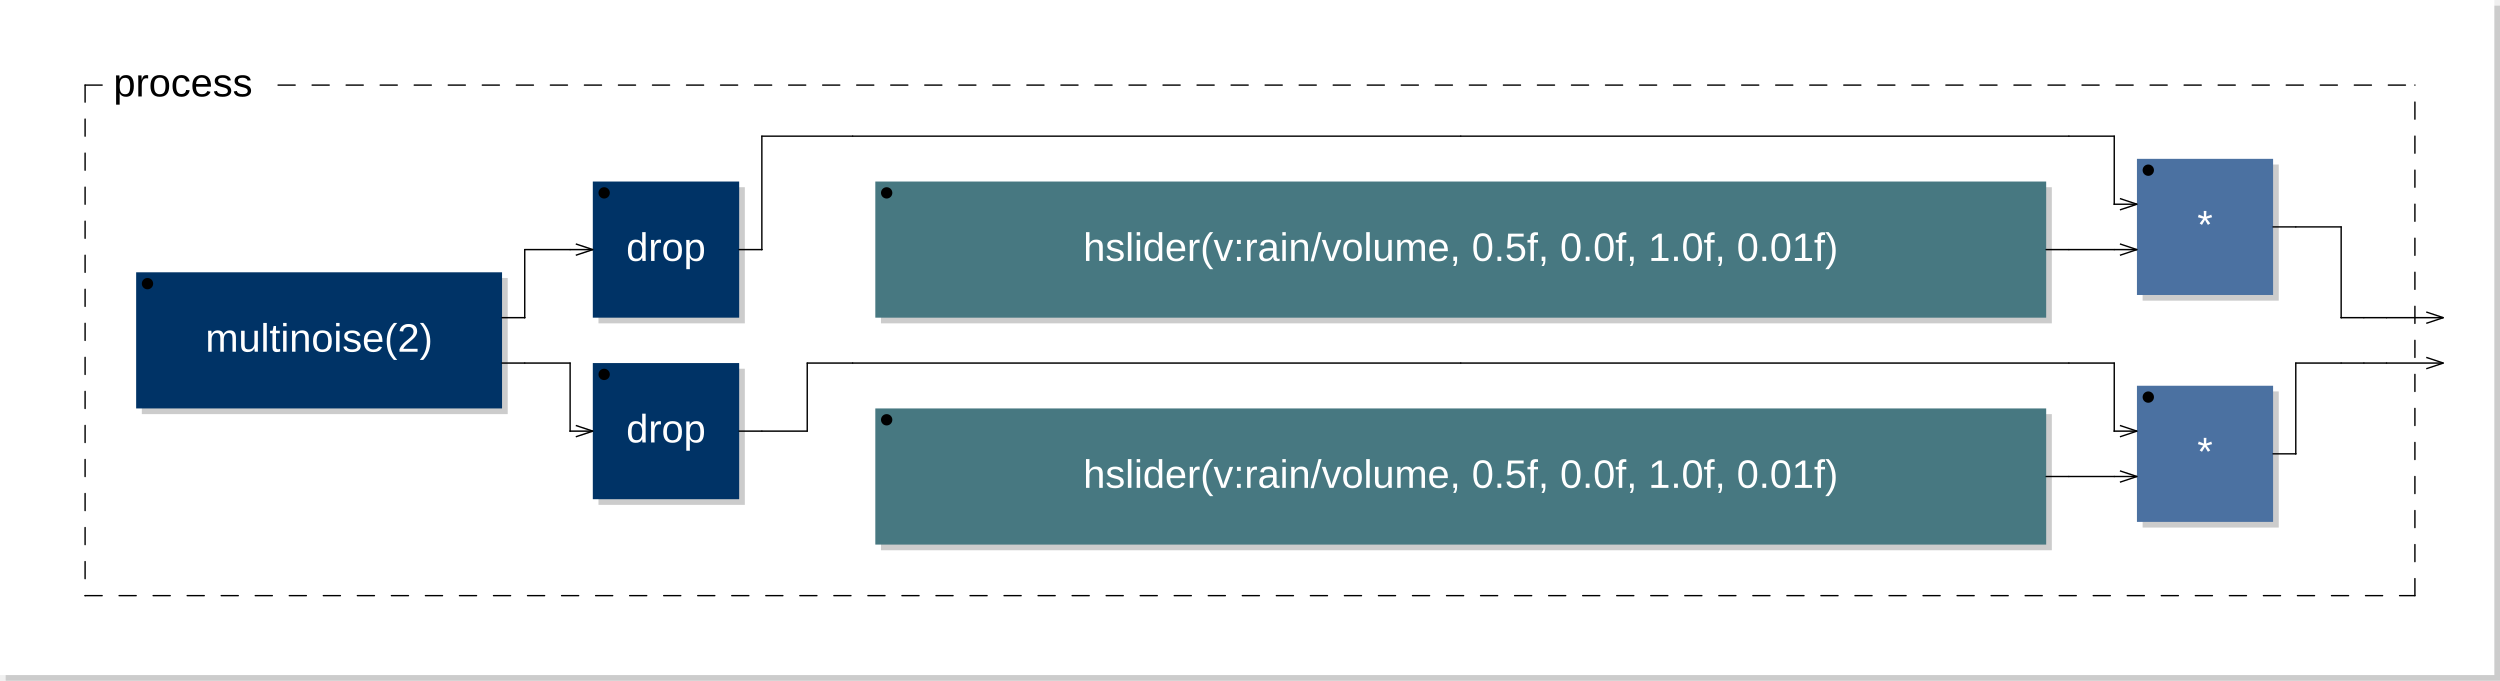
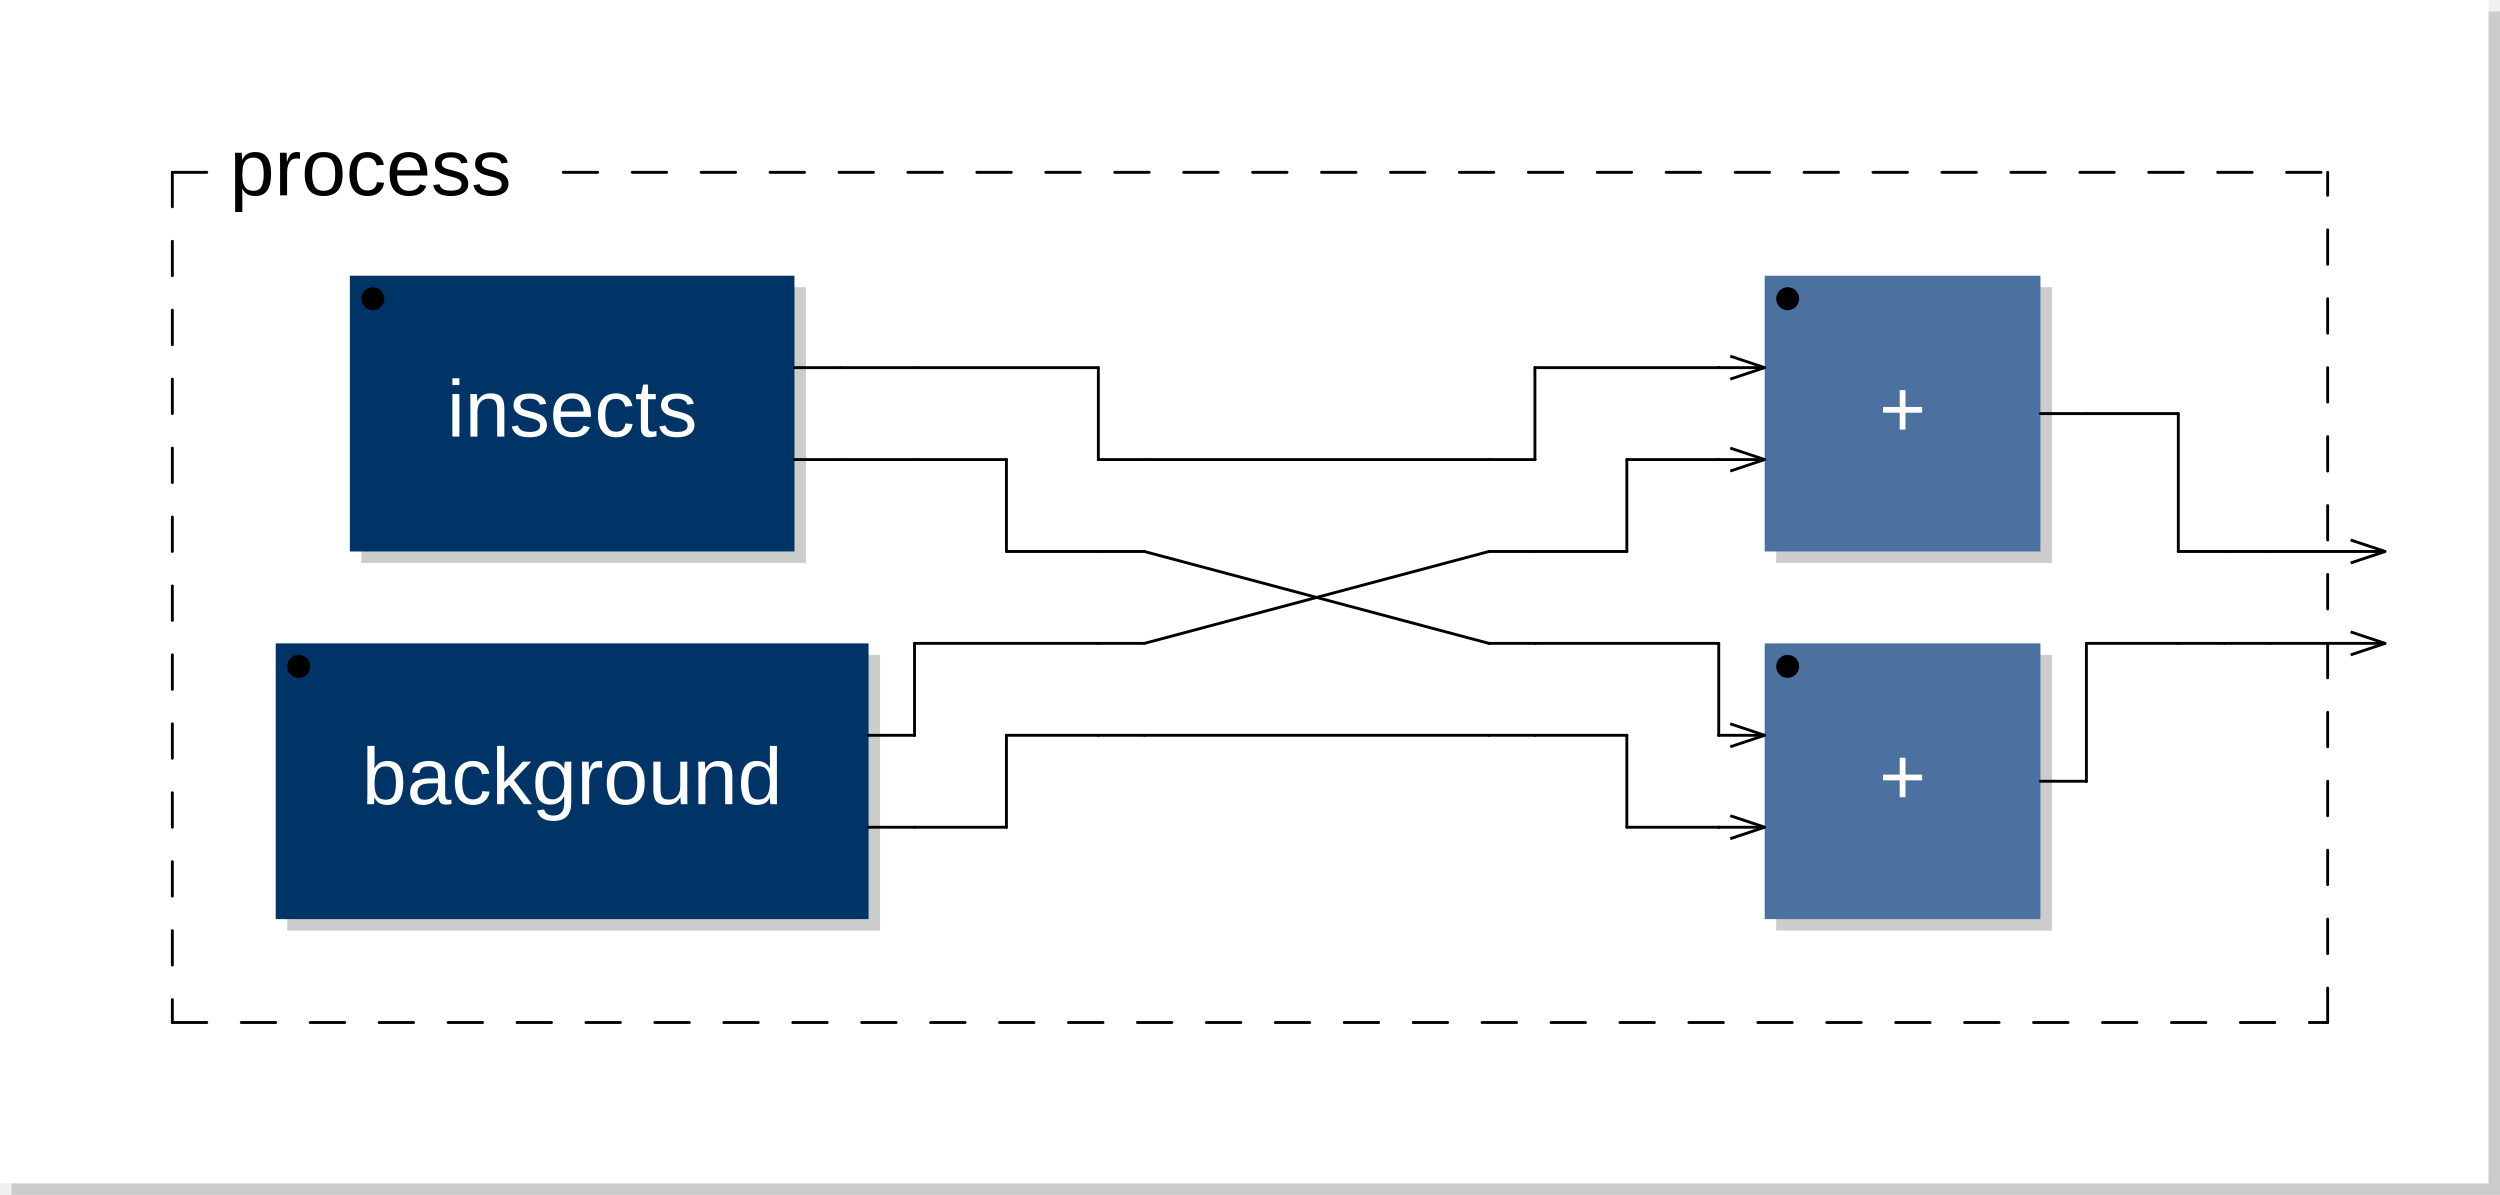
- <svg xmlns="http://www.w3.org/2000/svg" xmlns:xlink="http://www.w3.org/1999/xlink" viewBox="0 0 440.7 120" width="220.35mm" height="60mm" version="1.1">
-   <rect x="1" y="1" width="439.7" height="119" rx="0" ry="0" style="stroke:none;fill:#cccccc;" />
-   <rect x="0" y="0" width="439.7" height="119" rx="0" ry="0" style="stroke:none;fill:#ffffff;" />
+ <svg xmlns="http://www.w3.org/2000/svg" xmlns:xlink="http://www.w3.org/1999/xlink" viewBox="0 0 217.6 104" width="108.8mm" height="52mm" version="1.1">
+   <rect x="1" y="1" width="216.6" height="103" rx="0" ry="0" style="stroke:none;fill:#cccccc;" />
+   <rect x="0" y="0" width="216.6" height="103" rx="0" ry="0" style="stroke:none;fill:#ffffff;" />
  <text x="10" y="7" font-family="Arial" font-size="7" />
-   <a xlink:href="multinoise-0x7fc6d8568dd0.svg">
-     <rect x="25" y="49" width="64.5" height="24" rx="0" ry="0" style="stroke:none;fill:#cccccc;" />
-     <rect x="24" y="48" width="64.5" height="24" rx="0" ry="0" style="stroke:none;fill:#003366;" />
+   <a xlink:href="insects-0x7fc91c3099c0.svg">
+     <rect x="31.45" y="25" width="38.7" height="24" rx="0" ry="0" style="stroke:none;fill:#cccccc;" />
+     <rect x="30.45" y="24" width="38.7" height="24" rx="0" ry="0" style="stroke:none;fill:#003366;" />
  </a>
-   <a xlink:href="multinoise-0x7fc6d8568dd0.svg">
-     <text x="56.25" y="62" font-family="Arial" font-size="7" text-anchor="middle" fill="#FFFFFF">multinoise(2)</text>
+   <a xlink:href="insects-0x7fc91c3099c0.svg">
+     <text x="49.8" y="38" font-family="Arial" font-size="7" text-anchor="middle" fill="#FFFFFF">insects</text>
  </a>
-   <circle cx="26" cy="50" r="1" />
-   <a xlink:href="drop-0x7fc6d856b2d0.svg">
-     <rect x="105.5" y="33" width="25.8" height="24" rx="0" ry="0" style="stroke:none;fill:#cccccc;" />
-     <rect x="104.5" y="32" width="25.8" height="24" rx="0" ry="0" style="stroke:none;fill:#003366;" />
+   <circle cx="32.45" cy="26" r="1" />
+   <a xlink:href="background-0x7fc91c3ed500.svg">
+     <rect x="25" y="57" width="51.6" height="24" rx="0" ry="0" style="stroke:none;fill:#cccccc;" />
+     <rect x="24" y="56" width="51.6" height="24" rx="0" ry="0" style="stroke:none;fill:#003366;" />
  </a>
-   <a xlink:href="drop-0x7fc6d856b2d0.svg">
-     <text x="117.4" y="46" font-family="Arial" font-size="7" text-anchor="middle" fill="#FFFFFF">drop</text>
+   <a xlink:href="background-0x7fc91c3ed500.svg">
+     <text x="49.8" y="70" font-family="Arial" font-size="7" text-anchor="middle" fill="#FFFFFF">background</text>
  </a>
-   <circle cx="106.5" cy="34" r="1" />
-   <line x1="101.5" y1="43" x2="104.5" y2="44" transform="rotate(0,104.5,44)" style="stroke: black; stroke-width:0.25;" />
-   <line x1="101.5" y1="45" x2="104.5" y2="44" transform="rotate(0,104.5,44)" style="stroke: black; stroke-width:0.25;" />
-   <a xlink:href="drop-0x7fc6d856b2d0.svg">
-     <rect x="105.5" y="65" width="25.8" height="24" rx="0" ry="0" style="stroke:none;fill:#cccccc;" />
-     <rect x="104.5" y="64" width="25.8" height="24" rx="0" ry="0" style="stroke:none;fill:#003366;" />
-   </a>
-   <a xlink:href="drop-0x7fc6d856b2d0.svg">
-     <text x="117.4" y="78" font-family="Arial" font-size="7" text-anchor="middle" fill="#FFFFFF">drop</text>
-   </a>
-   <circle cx="106.5" cy="66" r="1" />
-   <line x1="101.5" y1="75" x2="104.5" y2="76" transform="rotate(0,104.5,76)" style="stroke: black; stroke-width:0.25;" />
-   <line x1="101.5" y1="77" x2="104.5" y2="76" transform="rotate(0,104.5,76)" style="stroke: black; stroke-width:0.25;" />
-   <rect x="155.3" y="33" width="206.4" height="24" rx="0" ry="0" style="stroke:none;fill:#cccccc;" />
-   <rect x="154.3" y="32" width="206.4" height="24" rx="0" ry="0" style="stroke:none;fill:#477881;" />
-   <text x="257.5" y="46" font-family="Arial" font-size="7" text-anchor="middle" fill="#FFFFFF">hslider(v:rain/volume, 0.5f, 0.0f, 1.0f, 0.01f)</text>
-   <circle cx="156.3" cy="34" r="1" />
-   <rect x="377.7" y="29" width="24" height="24" rx="0" ry="0" style="stroke:none;fill:#cccccc;" />
-   <rect x="376.7" y="28" width="24" height="24" rx="0" ry="0" style="stroke:none;fill:#4B71A1;" />
-   <text x="388.7" y="42" font-family="Arial" font-size="7" text-anchor="middle" fill="#FFFFFF">*</text>
-   <circle cx="378.7" cy="30" r="1" />
-   <line x1="373.7" y1="35" x2="376.7" y2="36" transform="rotate(0,376.7,36)" style="stroke: black; stroke-width:0.25;" />
-   <line x1="373.7" y1="37" x2="376.7" y2="36" transform="rotate(0,376.7,36)" style="stroke: black; stroke-width:0.25;" />
-   <line x1="373.7" y1="43" x2="376.7" y2="44" transform="rotate(0,376.7,44)" style="stroke: black; stroke-width:0.25;" />
-   <line x1="373.7" y1="45" x2="376.7" y2="44" transform="rotate(0,376.7,44)" style="stroke: black; stroke-width:0.25;" />
-   <rect x="155.3" y="73" width="206.4" height="24" rx="0" ry="0" style="stroke:none;fill:#cccccc;" />
-   <rect x="154.3" y="72" width="206.4" height="24" rx="0" ry="0" style="stroke:none;fill:#477881;" />
-   <text x="257.5" y="86" font-family="Arial" font-size="7" text-anchor="middle" fill="#FFFFFF">hslider(v:rain/volume, 0.5f, 0.0f, 1.0f, 0.01f)</text>
-   <circle cx="156.3" cy="74" r="1" />
-   <rect x="377.7" y="69" width="24" height="24" rx="0" ry="0" style="stroke:none;fill:#cccccc;" />
-   <rect x="376.7" y="68" width="24" height="24" rx="0" ry="0" style="stroke:none;fill:#4B71A1;" />
-   <text x="388.7" y="82" font-family="Arial" font-size="7" text-anchor="middle" fill="#FFFFFF">*</text>
-   <circle cx="378.7" cy="70" r="1" />
-   <line x1="373.7" y1="75" x2="376.7" y2="76" transform="rotate(0,376.7,76)" style="stroke: black; stroke-width:0.25;" />
-   <line x1="373.7" y1="77" x2="376.7" y2="76" transform="rotate(0,376.7,76)" style="stroke: black; stroke-width:0.25;" />
-   <line x1="373.7" y1="83" x2="376.7" y2="84" transform="rotate(0,376.7,84)" style="stroke: black; stroke-width:0.25;" />
-   <line x1="373.7" y1="85" x2="376.7" y2="84" transform="rotate(0,376.7,84)" style="stroke: black; stroke-width:0.25;" />
-   <line x1="15" y1="15" x2="15" y2="105" style="stroke: black; stroke-linecap:round; stroke-width:0.25; stroke-dasharray:3,3;" />
-   <line x1="15" y1="105" x2="425.7" y2="105" style="stroke: black; stroke-linecap:round; stroke-width:0.25; stroke-dasharray:3,3;" />
-   <line x1="425.7" y1="105" x2="425.7" y2="15" style="stroke: black; stroke-linecap:round; stroke-width:0.25; stroke-dasharray:3,3;" />
+   <circle cx="26" cy="58" r="1" />
+   <rect x="154.6" y="25" width="24" height="24" rx="0" ry="0" style="stroke:none;fill:#cccccc;" />
+   <rect x="153.6" y="24" width="24" height="24" rx="0" ry="0" style="stroke:none;fill:#4B71A1;" />
+   <text x="165.6" y="38" font-family="Arial" font-size="7" text-anchor="middle" fill="#FFFFFF">+</text>
+   <circle cx="155.6" cy="26" r="1" />
+   <line x1="150.6" y1="31" x2="153.6" y2="32" transform="rotate(0,153.6,32)" style="stroke: black; stroke-width:0.25;" />
+   <line x1="150.6" y1="33" x2="153.6" y2="32" transform="rotate(0,153.6,32)" style="stroke: black; stroke-width:0.25;" />
+   <line x1="150.6" y1="39" x2="153.6" y2="40" transform="rotate(0,153.6,40)" style="stroke: black; stroke-width:0.25;" />
+   <line x1="150.6" y1="41" x2="153.6" y2="40" transform="rotate(0,153.6,40)" style="stroke: black; stroke-width:0.25;" />
+   <rect x="154.6" y="57" width="24" height="24" rx="0" ry="0" style="stroke:none;fill:#cccccc;" />
+   <rect x="153.6" y="56" width="24" height="24" rx="0" ry="0" style="stroke:none;fill:#4B71A1;" />
+   <text x="165.6" y="70" font-family="Arial" font-size="7" text-anchor="middle" fill="#FFFFFF">+</text>
+   <circle cx="155.6" cy="58" r="1" />
+   <line x1="150.6" y1="63" x2="153.6" y2="64" transform="rotate(0,153.6,64)" style="stroke: black; stroke-width:0.25;" />
+   <line x1="150.6" y1="65" x2="153.6" y2="64" transform="rotate(0,153.6,64)" style="stroke: black; stroke-width:0.25;" />
+   <line x1="150.6" y1="71" x2="153.6" y2="72" transform="rotate(0,153.6,72)" style="stroke: black; stroke-width:0.25;" />
+   <line x1="150.6" y1="73" x2="153.6" y2="72" transform="rotate(0,153.6,72)" style="stroke: black; stroke-width:0.25;" />
+   <line x1="15" y1="15" x2="15" y2="89" style="stroke: black; stroke-linecap:round; stroke-width:0.25; stroke-dasharray:3,3;" />
+   <line x1="15" y1="89" x2="202.6" y2="89" style="stroke: black; stroke-linecap:round; stroke-width:0.25; stroke-dasharray:3,3;" />
+   <line x1="202.6" y1="89" x2="202.6" y2="15" style="stroke: black; stroke-linecap:round; stroke-width:0.25; stroke-dasharray:3,3;" />
  <line x1="15" y1="15" x2="20" y2="15" style="stroke: black; stroke-linecap:round; stroke-width:0.25; stroke-dasharray:3,3;" />
-   <line x1="49.025" y1="15" x2="425.7" y2="15" style="stroke: black; stroke-linecap:round; stroke-width:0.25; stroke-dasharray:3,3;" />
+   <line x1="49.025" y1="15" x2="202.6" y2="15" style="stroke: black; stroke-linecap:round; stroke-width:0.25; stroke-dasharray:3,3;" />
  <text x="20" y="17" font-family="Arial" font-size="7">process</text>
-   <line x1="427.7" y1="55" x2="430.7" y2="56" transform="rotate(0,430.7,56)" style="stroke: black; stroke-width:0.25;" />
-   <line x1="427.7" y1="57" x2="430.7" y2="56" transform="rotate(0,430.7,56)" style="stroke: black; stroke-width:0.25;" />
-   <line x1="427.7" y1="63" x2="430.7" y2="64" transform="rotate(0,430.7,64)" style="stroke: black; stroke-width:0.25;" />
-   <line x1="427.7" y1="65" x2="430.7" y2="64" transform="rotate(0,430.7,64)" style="stroke: black; stroke-width:0.25;" />
-   <line x1="88.5" y1="56" x2="92.5" y2="56" style="stroke:black; stroke-linecap:round; stroke-width:0.25;" />
-   <line x1="88.5" y1="64" x2="92.5" y2="64" style="stroke:black; stroke-linecap:round; stroke-width:0.25;" />
-   <line x1="92.5" y1="44" x2="100.5" y2="44" style="stroke:black; stroke-linecap:round; stroke-width:0.25;" />
-   <line x1="92.5" y1="56" x2="92.5" y2="44" style="stroke:black; stroke-linecap:round; stroke-width:0.25;" />
-   <line x1="92.5" y1="56" x2="92.5" y2="56" style="stroke:black; stroke-linecap:round; stroke-width:0.25;" />
-   <line x1="92.5" y1="64" x2="100.5" y2="64" style="stroke:black; stroke-linecap:round; stroke-width:0.25;" />
-   <line x1="100.5" y1="44" x2="104.5" y2="44" style="stroke:black; stroke-linecap:round; stroke-width:0.25;" />
-   <line x1="100.5" y1="64" x2="100.5" y2="76" style="stroke:black; stroke-linecap:round; stroke-width:0.25;" />
-   <line x1="100.5" y1="76" x2="100.5" y2="76" style="stroke:black; stroke-linecap:round; stroke-width:0.25;" />
-   <line x1="100.5" y1="76" x2="104.5" y2="76" style="stroke:black; stroke-linecap:round; stroke-width:0.25;" />
-   <line x1="130.3" y1="44" x2="134.3" y2="44" style="stroke:black; stroke-linecap:round; stroke-width:0.25;" />
-   <line x1="130.3" y1="76" x2="134.3" y2="76" style="stroke:black; stroke-linecap:round; stroke-width:0.25;" />
-   <line x1="134.3" y1="24" x2="150.3" y2="24" style="stroke:black; stroke-linecap:round; stroke-width:0.25;" />
-   <line x1="134.3" y1="44" x2="134.3" y2="24" style="stroke:black; stroke-linecap:round; stroke-width:0.25;" />
-   <line x1="134.3" y1="44" x2="134.3" y2="44" style="stroke:black; stroke-linecap:round; stroke-width:0.25;" />
-   <line x1="134.3" y1="76" x2="142.3" y2="76" style="stroke:black; stroke-linecap:round; stroke-width:0.25;" />
-   <line x1="142.3" y1="64" x2="150.3" y2="64" style="stroke:black; stroke-linecap:round; stroke-width:0.25;" />
-   <line x1="142.3" y1="76" x2="142.3" y2="64" style="stroke:black; stroke-linecap:round; stroke-width:0.25;" />
-   <line x1="150.3" y1="24" x2="257.5" y2="24" style="stroke:black; stroke-linecap:round; stroke-width:0.25;" />
-   <line x1="150.3" y1="64" x2="257.5" y2="64" style="stroke:black; stroke-linecap:round; stroke-width:0.25;" />
-   <line x1="257.5" y1="24" x2="364.7" y2="24" style="stroke:black; stroke-linecap:round; stroke-width:0.25;" />
-   <line x1="257.5" y1="64" x2="364.7" y2="64" style="stroke:black; stroke-linecap:round; stroke-width:0.25;" />
-   <line x1="360.7" y1="44" x2="364.7" y2="44" style="stroke:black; stroke-linecap:round; stroke-width:0.25;" />
-   <line x1="360.7" y1="84" x2="364.7" y2="84" style="stroke:black; stroke-linecap:round; stroke-width:0.25;" />
-   <line x1="364.7" y1="24" x2="372.7" y2="24" style="stroke:black; stroke-linecap:round; stroke-width:0.25;" />
-   <line x1="364.7" y1="44" x2="372.7" y2="44" style="stroke:black; stroke-linecap:round; stroke-width:0.25;" />
-   <line x1="364.7" y1="64" x2="372.7" y2="64" style="stroke:black; stroke-linecap:round; stroke-width:0.25;" />
-   <line x1="364.7" y1="84" x2="372.7" y2="84" style="stroke:black; stroke-linecap:round; stroke-width:0.25;" />
-   <line x1="372.7" y1="24" x2="372.7" y2="36" style="stroke:black; stroke-linecap:round; stroke-width:0.25;" />
-   <line x1="372.7" y1="36" x2="372.7" y2="36" style="stroke:black; stroke-linecap:round; stroke-width:0.25;" />
-   <line x1="372.7" y1="36" x2="376.7" y2="36" style="stroke:black; stroke-linecap:round; stroke-width:0.25;" />
-   <line x1="372.7" y1="44" x2="376.7" y2="44" style="stroke:black; stroke-linecap:round; stroke-width:0.25;" />
-   <line x1="372.7" y1="64" x2="372.7" y2="76" style="stroke:black; stroke-linecap:round; stroke-width:0.25;" />
-   <line x1="372.7" y1="76" x2="372.7" y2="76" style="stroke:black; stroke-linecap:round; stroke-width:0.25;" />
-   <line x1="372.7" y1="76" x2="376.7" y2="76" style="stroke:black; stroke-linecap:round; stroke-width:0.25;" />
-   <line x1="372.7" y1="84" x2="376.7" y2="84" style="stroke:black; stroke-linecap:round; stroke-width:0.25;" />
-   <line x1="400.7" y1="40" x2="404.7" y2="40" style="stroke:black; stroke-linecap:round; stroke-width:0.25;" />
-   <line x1="400.7" y1="80" x2="404.7" y2="80" style="stroke:black; stroke-linecap:round; stroke-width:0.25;" />
-   <line x1="404.7" y1="40" x2="412.7" y2="40" style="stroke:black; stroke-linecap:round; stroke-width:0.25;" />
-   <line x1="404.7" y1="64" x2="412.7" y2="64" style="stroke:black; stroke-linecap:round; stroke-width:0.25;" />
-   <line x1="404.7" y1="80" x2="404.7" y2="64" style="stroke:black; stroke-linecap:round; stroke-width:0.25;" />
-   <line x1="404.7" y1="80" x2="404.7" y2="80" style="stroke:black; stroke-linecap:round; stroke-width:0.25;" />
-   <line x1="412.7" y1="40" x2="412.7" y2="56" style="stroke:black; stroke-linecap:round; stroke-width:0.25;" />
-   <line x1="412.7" y1="56" x2="412.7" y2="56" style="stroke:black; stroke-linecap:round; stroke-width:0.25;" />
-   <line x1="412.7" y1="56" x2="416.7" y2="56" style="stroke:black; stroke-linecap:round; stroke-width:0.25;" />
-   <line x1="412.7" y1="64" x2="416.7" y2="64" style="stroke:black; stroke-linecap:round; stroke-width:0.25;" />
-   <line x1="416.7" y1="56" x2="420.7" y2="56" style="stroke:black; stroke-linecap:round; stroke-width:0.25;" />
-   <line x1="416.7" y1="64" x2="420.7" y2="64" style="stroke:black; stroke-linecap:round; stroke-width:0.25;" />
-   <line x1="420.7" y1="56" x2="430.7" y2="56" style="stroke:black; stroke-linecap:round; stroke-width:0.25;" />
-   <line x1="420.7" y1="64" x2="430.7" y2="64" style="stroke:black; stroke-linecap:round; stroke-width:0.25;" />
+   <line x1="204.6" y1="47" x2="207.6" y2="48" transform="rotate(0,207.6,48)" style="stroke: black; stroke-width:0.25;" />
+   <line x1="204.6" y1="49" x2="207.6" y2="48" transform="rotate(0,207.6,48)" style="stroke: black; stroke-width:0.25;" />
+   <line x1="204.6" y1="55" x2="207.6" y2="56" transform="rotate(0,207.6,56)" style="stroke: black; stroke-width:0.25;" />
+   <line x1="204.6" y1="57" x2="207.6" y2="56" transform="rotate(0,207.6,56)" style="stroke: black; stroke-width:0.25;" />
+   <line x1="69.15" y1="32" x2="73.15" y2="32" style="stroke:black; stroke-linecap:round; stroke-width:0.25;" />
+   <line x1="69.15" y1="40" x2="73.15" y2="40" style="stroke:black; stroke-linecap:round; stroke-width:0.25;" />
+   <line x1="73.15" y1="32" x2="79.6" y2="32" style="stroke:black; stroke-linecap:round; stroke-width:0.25;" />
+   <line x1="73.15" y1="40" x2="79.6" y2="40" style="stroke:black; stroke-linecap:round; stroke-width:0.25;" />
+   <line x1="75.6" y1="64" x2="79.6" y2="64" style="stroke:black; stroke-linecap:round; stroke-width:0.25;" />
+   <line x1="75.6" y1="72" x2="79.6" y2="72" style="stroke:black; stroke-linecap:round; stroke-width:0.25;" />
+   <line x1="79.6" y1="32" x2="95.6" y2="32" style="stroke:black; stroke-linecap:round; stroke-width:0.25;" />
+   <line x1="79.6" y1="40" x2="87.6" y2="40" style="stroke:black; stroke-linecap:round; stroke-width:0.25;" />
+   <line x1="79.6" y1="56" x2="95.6" y2="56" style="stroke:black; stroke-linecap:round; stroke-width:0.25;" />
+   <line x1="79.6" y1="64" x2="79.6" y2="56" style="stroke:black; stroke-linecap:round; stroke-width:0.25;" />
+   <line x1="79.6" y1="64" x2="79.6" y2="64" style="stroke:black; stroke-linecap:round; stroke-width:0.25;" />
+   <line x1="79.6" y1="72" x2="87.6" y2="72" style="stroke:black; stroke-linecap:round; stroke-width:0.25;" />
+   <line x1="87.6" y1="40" x2="87.6" y2="48" style="stroke:black; stroke-linecap:round; stroke-width:0.25;" />
+   <line x1="87.6" y1="48" x2="95.6" y2="48" style="stroke:black; stroke-linecap:round; stroke-width:0.25;" />
+   <line x1="87.6" y1="64" x2="95.6" y2="64" style="stroke:black; stroke-linecap:round; stroke-width:0.25;" />
+   <line x1="87.6" y1="72" x2="87.6" y2="64" style="stroke:black; stroke-linecap:round; stroke-width:0.25;" />
+   <line x1="95.6" y1="32" x2="95.6" y2="40" style="stroke:black; stroke-linecap:round; stroke-width:0.25;" />
+   <line x1="95.6" y1="40" x2="95.6" y2="40" style="stroke:black; stroke-linecap:round; stroke-width:0.25;" />
+   <line x1="95.6" y1="40" x2="99.6" y2="40" style="stroke:black; stroke-linecap:round; stroke-width:0.25;" />
+   <line x1="95.6" y1="48" x2="99.6" y2="48" style="stroke:black; stroke-linecap:round; stroke-width:0.25;" />
+   <line x1="95.6" y1="56" x2="99.6" y2="56" style="stroke:black; stroke-linecap:round; stroke-width:0.25;" />
+   <line x1="95.6" y1="64" x2="99.6" y2="64" style="stroke:black; stroke-linecap:round; stroke-width:0.25;" />
+   <line x1="99.6" y1="40" x2="129.6" y2="40" style="stroke:black; stroke-linecap:round; stroke-width:0.25;" />
+   <line x1="99.6" y1="48" x2="129.6" y2="56" style="stroke:black; stroke-linecap:round; stroke-width:0.25;" />
+   <line x1="99.6" y1="56" x2="129.6" y2="48" style="stroke:black; stroke-linecap:round; stroke-width:0.25;" />
+   <line x1="99.6" y1="64" x2="129.6" y2="64" style="stroke:black; stroke-linecap:round; stroke-width:0.25;" />
+   <line x1="129.6" y1="40" x2="133.6" y2="40" style="stroke:black; stroke-linecap:round; stroke-width:0.25;" />
+   <line x1="129.6" y1="48" x2="133.6" y2="48" style="stroke:black; stroke-linecap:round; stroke-width:0.25;" />
+   <line x1="129.6" y1="56" x2="133.6" y2="56" style="stroke:black; stroke-linecap:round; stroke-width:0.25;" />
+   <line x1="129.6" y1="64" x2="133.6" y2="64" style="stroke:black; stroke-linecap:round; stroke-width:0.25;" />
+   <line x1="133.6" y1="32" x2="149.6" y2="32" style="stroke:black; stroke-linecap:round; stroke-width:0.25;" />
+   <line x1="133.6" y1="40" x2="133.6" y2="32" style="stroke:black; stroke-linecap:round; stroke-width:0.25;" />
+   <line x1="133.6" y1="40" x2="133.6" y2="40" style="stroke:black; stroke-linecap:round; stroke-width:0.25;" />
+   <line x1="133.6" y1="48" x2="141.6" y2="48" style="stroke:black; stroke-linecap:round; stroke-width:0.25;" />
+   <line x1="133.6" y1="56" x2="149.6" y2="56" style="stroke:black; stroke-linecap:round; stroke-width:0.25;" />
+   <line x1="133.6" y1="64" x2="141.6" y2="64" style="stroke:black; stroke-linecap:round; stroke-width:0.25;" />
+   <line x1="141.6" y1="40" x2="149.6" y2="40" style="stroke:black; stroke-linecap:round; stroke-width:0.25;" />
+   <line x1="141.6" y1="48" x2="141.6" y2="40" style="stroke:black; stroke-linecap:round; stroke-width:0.25;" />
+   <line x1="141.6" y1="64" x2="141.6" y2="72" style="stroke:black; stroke-linecap:round; stroke-width:0.25;" />
+   <line x1="141.6" y1="72" x2="149.6" y2="72" style="stroke:black; stroke-linecap:round; stroke-width:0.25;" />
+   <line x1="149.6" y1="32" x2="149.6" y2="32" style="stroke:black; stroke-linecap:round; stroke-width:0.25;" />
+   <line x1="149.6" y1="32" x2="153.6" y2="32" style="stroke:black; stroke-linecap:round; stroke-width:0.25;" />
+   <line x1="149.6" y1="40" x2="149.6" y2="40" style="stroke:black; stroke-linecap:round; stroke-width:0.25;" />
+   <line x1="149.6" y1="40" x2="153.6" y2="40" style="stroke:black; stroke-linecap:round; stroke-width:0.25;" />
+   <line x1="149.6" y1="56" x2="149.6" y2="64" style="stroke:black; stroke-linecap:round; stroke-width:0.25;" />
+   <line x1="149.6" y1="64" x2="149.6" y2="64" style="stroke:black; stroke-linecap:round; stroke-width:0.25;" />
+   <line x1="149.6" y1="64" x2="153.6" y2="64" style="stroke:black; stroke-linecap:round; stroke-width:0.25;" />
+   <line x1="149.6" y1="72" x2="149.6" y2="72" style="stroke:black; stroke-linecap:round; stroke-width:0.25;" />
+   <line x1="149.6" y1="72" x2="153.6" y2="72" style="stroke:black; stroke-linecap:round; stroke-width:0.25;" />
+   <line x1="177.6" y1="36" x2="181.6" y2="36" style="stroke:black; stroke-linecap:round; stroke-width:0.25;" />
+   <line x1="177.6" y1="68" x2="181.6" y2="68" style="stroke:black; stroke-linecap:round; stroke-width:0.25;" />
+   <line x1="181.6" y1="36" x2="189.6" y2="36" style="stroke:black; stroke-linecap:round; stroke-width:0.25;" />
+   <line x1="181.6" y1="56" x2="189.6" y2="56" style="stroke:black; stroke-linecap:round; stroke-width:0.25;" />
+   <line x1="181.6" y1="68" x2="181.6" y2="56" style="stroke:black; stroke-linecap:round; stroke-width:0.25;" />
+   <line x1="181.6" y1="68" x2="181.6" y2="68" style="stroke:black; stroke-linecap:round; stroke-width:0.25;" />
+   <line x1="189.6" y1="36" x2="189.6" y2="48" style="stroke:black; stroke-linecap:round; stroke-width:0.25;" />
+   <line x1="189.6" y1="48" x2="189.6" y2="48" style="stroke:black; stroke-linecap:round; stroke-width:0.25;" />
+   <line x1="189.6" y1="48" x2="193.6" y2="48" style="stroke:black; stroke-linecap:round; stroke-width:0.25;" />
+   <line x1="189.6" y1="56" x2="193.6" y2="56" style="stroke:black; stroke-linecap:round; stroke-width:0.25;" />
+   <line x1="193.6" y1="48" x2="197.6" y2="48" style="stroke:black; stroke-linecap:round; stroke-width:0.25;" />
+   <line x1="193.6" y1="56" x2="197.6" y2="56" style="stroke:black; stroke-linecap:round; stroke-width:0.25;" />
+   <line x1="197.6" y1="48" x2="207.6" y2="48" style="stroke:black; stroke-linecap:round; stroke-width:0.25;" />
+   <line x1="197.6" y1="56" x2="207.6" y2="56" style="stroke:black; stroke-linecap:round; stroke-width:0.25;" />
</svg>
